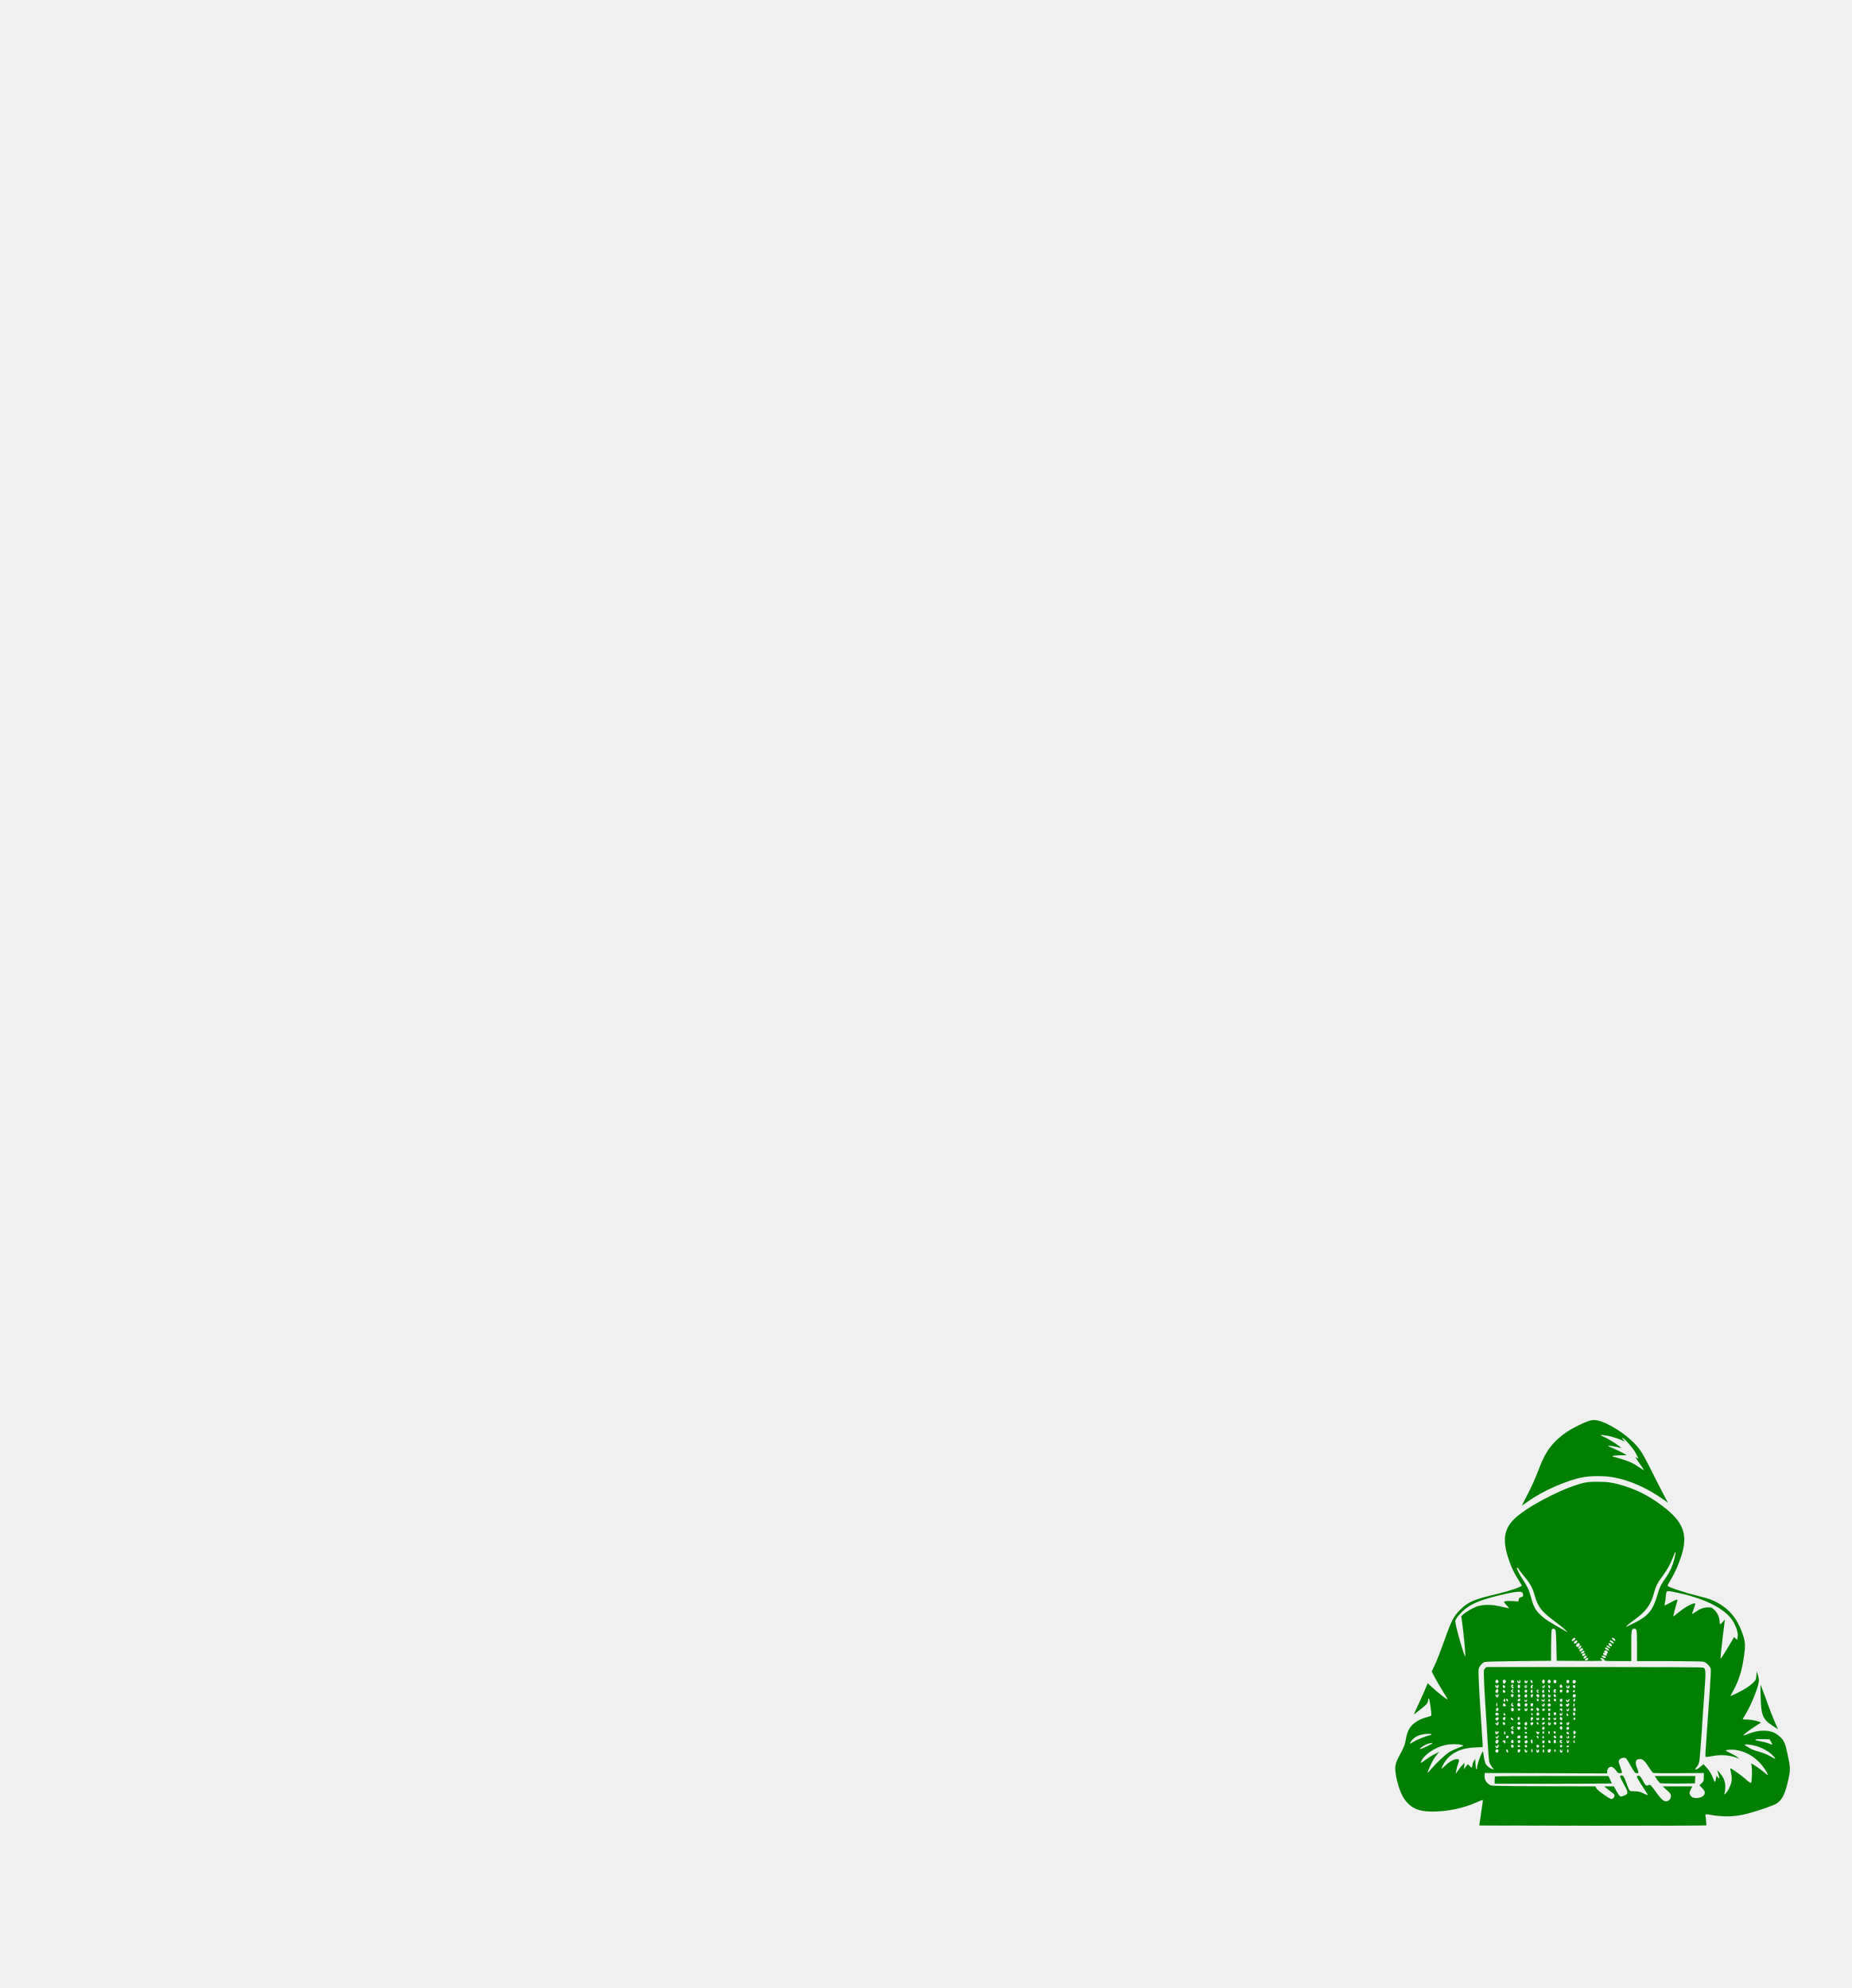
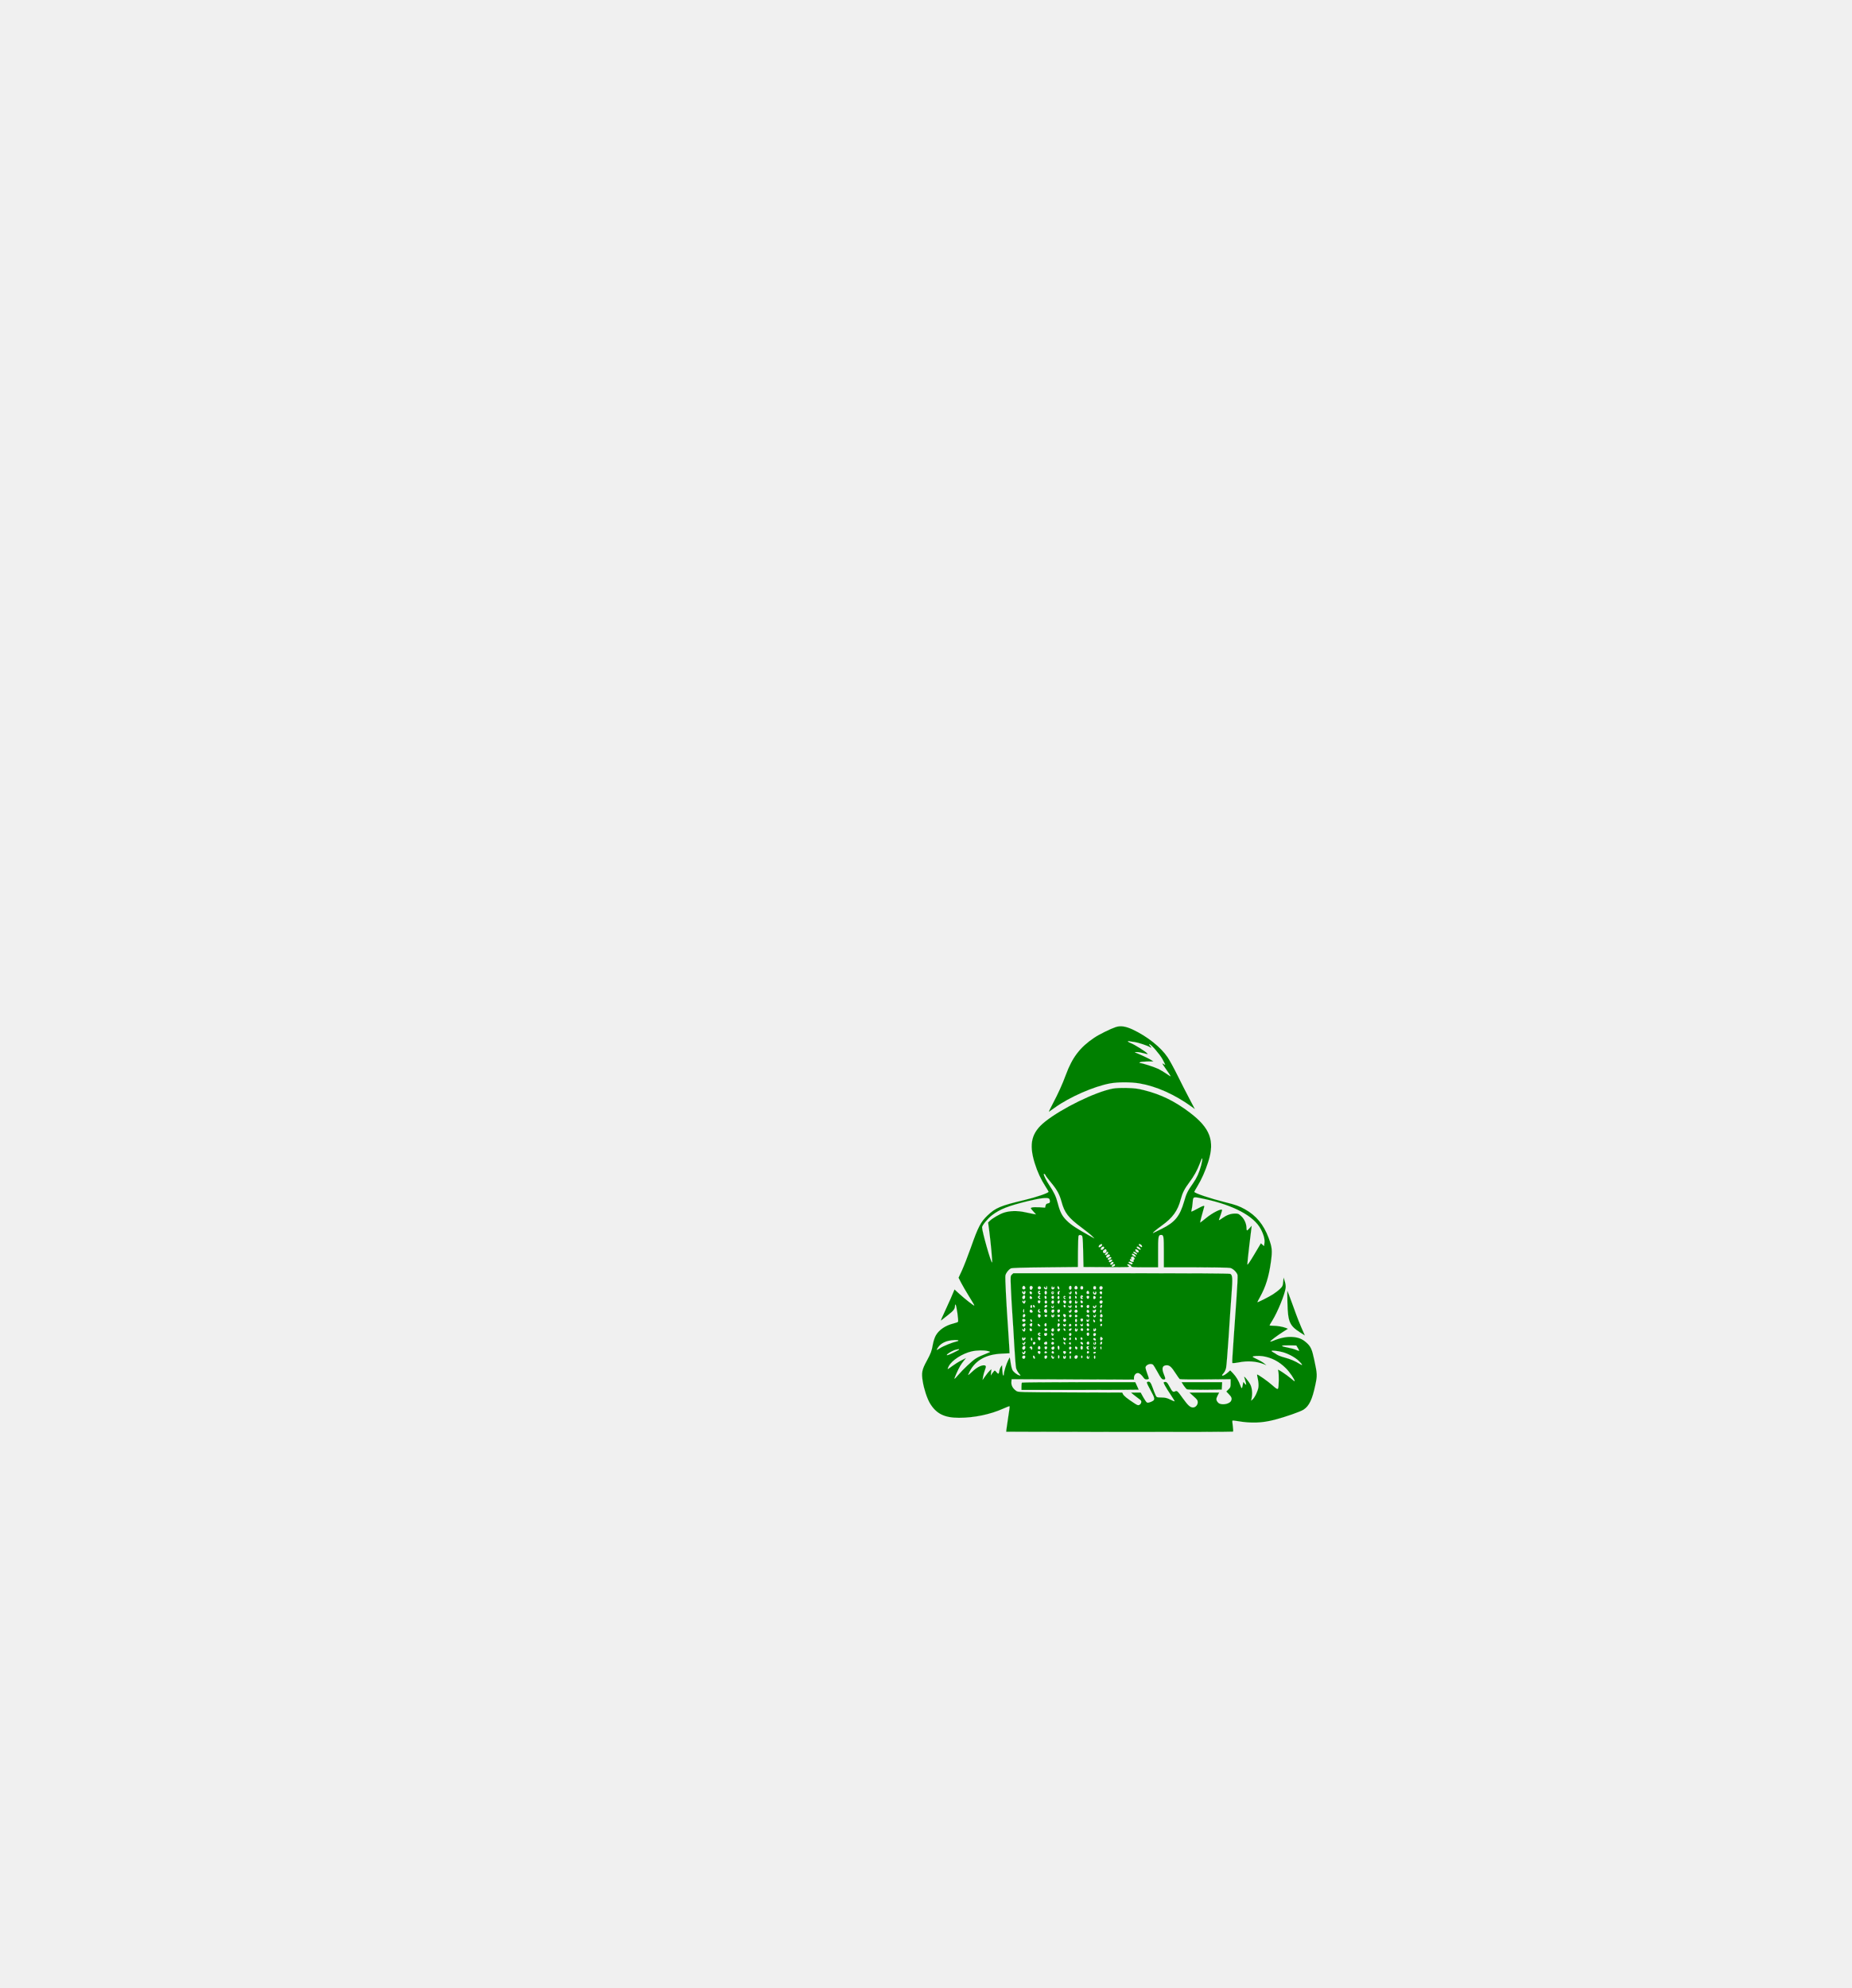
<svg xmlns="http://www.w3.org/2000/svg" width="583" height="626" preserveAspectRatio="xMidYMid meet" version="1.0">
  <g class="layer">
-     <g fill="#FFFFFF" id="svg_1" stroke="#FFFFFF" transform="translate(225 69) matrix(0.02135 0 0 -0.0204227 214.259 505.952)">
+     <g fill="#FFFFFF" id="svg_1" stroke="#FFFFFF" transform="translate(-149 -124) translate(225 69) matrix(0.02135 0 0 -0.0204227 214.259 505.952)">
      <path d="m2860,6245c-80,-28 -246,-114 -318,-165c-208,-146 -323,-303 -417,-570c-52,-148 -113,-287 -192,-444c-38,-74 -64,-132 -58,-128c6,4 44,32 86,63c219,165 575,328 817,375c113,22 307,22 432,0c250,-44 523,-172 772,-361l47,-36l-82,163c-46,90 -125,253 -177,363c-52,110 -117,234 -144,275c-100,155 -298,320 -510,425c-108,53 -183,65 -256,40zm275,-230c55,-8 194,-56 233,-81c26,-17 24,-6 -6,29c-8,9 -10,17 -5,17c25,0 152,-153 192,-229c22,-43 41,-82 41,-86c0,-3 -13,3 -29,14c-23,16 -15,0 40,-82c38,-56 69,-105 69,-109c0,-5 -28,13 -62,38c-35,25 -88,59 -118,74c-58,29 -238,90 -267,90c-13,0 -14,3 -6,11c7,7 51,12 106,13l95,1l-35,23c-29,20 -140,75 -223,110c-24,10 -24,11 10,11c20,1 66,-7 103,-18c68,-18 68,-18 50,1c-28,31 -183,132 -236,154c-49,20 -64,38 -24,30c12,-3 44,-8 72,-11z" fill="#007f00" id="svg_2" />
      <path d="m2815,5296c-256,-51 -750,-303 -998,-510c-198,-166 -240,-338 -153,-635c40,-137 94,-258 162,-367c24,-40 44,-74 44,-78c0,-19 -179,-83 -355,-127c-354,-88 -427,-120 -546,-239c-100,-100 -138,-175 -243,-488c-47,-138 -108,-301 -135,-362l-49,-110l38,-78c21,-42 74,-138 118,-212c45,-74 79,-136 77,-139c-6,-6 -138,102 -221,181l-71,68l-58,-143c-33,-78 -81,-189 -107,-246c-31,-66 -42,-99 -31,-89c10,8 56,46 101,83c83,68 102,94 102,141c0,14 4,23 8,20c14,-9 47,-255 36,-266c-6,-6 -36,-17 -67,-25c-119,-31 -213,-98 -260,-184c-16,-29 -34,-85 -43,-135c-18,-107 -29,-138 -92,-260c-70,-134 -79,-182 -58,-314c18,-119 64,-263 106,-338c93,-161 213,-224 430,-224c223,0 461,52 653,142c48,23 89,39 92,36c3,-2 -6,-76 -20,-164c-13,-87 -25,-175 -27,-194l-3,-35l1669,-3c919,-1 1673,1 1677,5c4,5 3,43 -3,86c-6,42 -9,80 -6,83c3,3 32,1 64,-5c211,-38 367,-33 559,19c155,42 381,124 428,157c82,57 127,156 172,379c30,148 30,165 -16,389c-33,165 -53,209 -120,269c-61,56 -120,79 -214,84c-81,4 -178,-18 -277,-62c-21,-9 -38,-13 -38,-9c1,11 108,95 193,151l68,45l-29,13c-46,19 -128,34 -187,34c-30,0 -55,3 -55,6c0,3 18,36 41,74c78,131 184,403 196,501c4,30 -1,66 -13,105l-18,59l-6,-67c-5,-62 -8,-70 -45,-108c-22,-23 -69,-61 -105,-85c-63,-42 -230,-130 -230,-121c0,3 18,37 39,78c84,157 131,315 161,544c23,176 18,222 -34,369c-74,206 -183,344 -349,441c-84,49 -136,69 -296,110c-215,56 -451,139 -451,159c0,3 20,41 45,84c62,106 118,238 161,379c99,325 28,521 -274,760c-221,175 -422,278 -672,344c-95,25 -139,31 -255,34c-93,2 -164,-1 -210,-10zm1305,-1183c-29,-113 -63,-192 -119,-276c-80,-118 -99,-159 -131,-277c-64,-232 -135,-323 -330,-425c-63,-33 -119,-62 -125,-64c-25,-10 38,47 122,110c165,124 238,229 283,408c26,102 55,161 130,266c63,88 110,175 147,275c37,100 35,96 40,83c2,-7 -5,-52 -17,-100zm-2295,-153c4,-12 40,-62 81,-113c86,-107 125,-180 154,-292c45,-174 100,-249 293,-399c67,-52 138,-111 157,-132l35,-37l-35,20c-231,135 -303,184 -371,254c-68,69 -99,131 -132,265c-27,109 -54,168 -128,285c-39,61 -79,144 -79,165c0,13 20,0 25,-16zm2344,-366c430,-96 729,-263 830,-463c44,-86 63,-163 55,-216l-6,-46l-23,21l-23,22l-99,-174c-62,-109 -99,-166 -101,-153c-1,11 13,150 31,309l34,289l-31,-36c-17,-20 -34,-37 -38,-37c-5,0 -8,15 -8,33c0,66 -30,140 -75,184c-39,39 -47,43 -92,43c-67,0 -125,-22 -192,-72c-38,-29 -52,-35 -47,-22c12,30 46,138 46,147c0,34 -141,-39 -238,-123c-45,-38 -84,-70 -86,-70c-4,0 38,167 60,243c8,27 -15,21 -100,-28c-44,-25 -83,-45 -87,-45c-4,0 -3,15 2,32c5,18 12,68 15,110c8,93 0,91 173,52zm-2291,4c7,-7 12,-24 12,-39c0,-21 -6,-28 -29,-32c-22,-5 -31,-13 -36,-36l-6,-30l-87,6c-48,3 -97,1 -109,-4c-22,-8 -22,-9 19,-57l42,-49l-30,5c-16,3 -72,15 -124,27c-117,28 -235,25 -324,-7c-64,-23 -169,-88 -205,-126l-23,-24l16,-124c22,-176 49,-475 43,-490c-10,-29 -147,472 -147,539c0,31 82,135 148,188c116,92 237,142 527,216c191,48 290,60 313,37zm482,-568c12,-8 16,-50 20,-247l5,-238l345,-2c339,-2 344,-1 320,17c-14,10 -21,22 -17,26c11,11 57,-14 57,-31c0,-13 27,-15 198,-15l198,0l0,231c-1,242 3,269 43,269c38,0 41,-16 41,-262l0,-238l473,0c289,0 486,-4 509,-10c41,-12 94,-66 105,-108c4,-15 -3,-178 -16,-362c-71,-1058 -68,-993 -54,-997c6,-2 45,3 87,11c131,28 260,18 366,-25l45,-19l-35,30c-19,17 -65,45 -102,63c-37,17 -67,35 -67,38c-2,13 89,18 147,9c130,-21 243,-82 343,-187c54,-56 129,-171 129,-199c0,-3 -24,15 -52,41c-29,26 -86,70 -126,97c-72,48 -73,49 -65,21c13,-46 10,-260 -4,-274c-10,-10 -28,3 -84,55c-61,58 -217,172 -224,164c-2,-2 4,-34 12,-73c9,-43 12,-90 8,-122c-7,-58 -53,-159 -86,-189l-21,-19l7,34c15,70 8,159 -18,213c-24,52 -106,153 -91,113c14,-40 32,-110 28,-114c-2,-2 -12,7 -23,20l-19,24l-7,-40c-12,-70 -16,-72 -35,-18c-26,76 -65,142 -111,192l-40,43l-32,-30c-62,-58 -117,-72 -69,-18c19,22 34,54 41,88c6,29 22,242 37,473c14,231 33,528 43,660c18,250 15,297 -19,315c-12,7 -556,10 -1609,10l-1591,0l-22,-22c-20,-20 -21,-26 -14,-202c4,-100 13,-278 21,-396c8,-118 22,-348 30,-510c9,-162 21,-313 26,-335c6,-22 24,-57 41,-79c30,-37 30,-38 7,-31c-39,12 -90,55 -104,89c-7,17 -16,54 -20,81c-3,28 -9,63 -12,80l-6,29l-23,-46c-26,-52 -64,-180 -64,-217c0,-16 -3,-22 -10,-15c-5,5 -10,43 -12,84l-3,74l-19,-28c-10,-16 -21,-46 -23,-67c-7,-46 -14,-48 -41,-14c-11,14 -22,25 -26,25c-3,0 -17,-17 -32,-37l-26,-38l5,48l5,48l-25,-23c-14,-13 -43,-50 -65,-83l-41,-60l8,50c4,27 16,73 27,102c22,59 18,73 -19,73c-43,0 -108,-37 -167,-96c-31,-30 -58,-54 -61,-54c-3,0 8,27 25,60c85,169 242,259 470,269l115,6l-2,60c-2,33 -9,159 -17,280c-29,425 -48,824 -42,859c7,38 44,89 80,109c15,9 149,13 505,17l484,5l1,235c1,129 5,241 9,248c10,14 26,15 47,2zm300,-145c0,-12 -28,-35 -44,-35c-14,0 -5,30 12,39c24,14 32,13 32,-4zm584,-7c5,-9 7,-20 3,-24c-8,-8 -47,24 -47,38c0,15 32,5 44,-14zm-554,-31c0,-7 -5,-18 -12,-25c-7,-7 -18,-12 -25,-12c-16,0 -17,22 -1,38c16,16 38,15 38,-1zm525,-7c10,-11 15,-23 12,-26c-8,-8 -57,23 -57,36c0,17 26,11 45,-10zm-491,-36c7,-19 -10,-44 -31,-44c-23,0 -28,31 -8,46c24,18 32,18 39,-2zm457,6c21,-12 26,-40 6,-40c-7,0 -18,5 -25,12c-12,12 -17,38 -6,38c3,0 14,-5 25,-10zm-433,-46c-4,-20 -34,-41 -44,-31c-8,8 24,47 38,47c5,0 8,-7 6,-16zm417,-4c14,-15 15,-20 4,-20c-15,1 -49,23 -49,34c0,13 28,5 45,-14zm-20,-30c10,-11 15,-23 12,-26c-8,-8 -57,23 -57,36c0,17 26,11 45,-10zm-370,-1c8,-11 -22,-38 -42,-39c-16,0 -17,22 -1,38c15,15 35,15 43,1zm359,-42c8,-13 8,-20 -3,-26c-7,-5 -11,-13 -7,-19c10,-17 -11,-24 -34,-12c-25,13 -28,45 -4,36c13,-5 14,-4 6,7c-9,10 -8,17 0,25c15,15 28,11 42,-11zm-339,4c8,-14 -37,-43 -49,-31c-7,7 -3,15 10,25c23,17 31,18 39,6zm15,-39c0,-12 -23,-32 -37,-32c-17,0 -17,27 0,33c19,8 37,8 37,-1zm10,-57c-14,-16 -40,-20 -40,-6c0,5 7,17 16,26c22,21 44,4 24,-20zm285,14c5,-6 5,-13 -1,-19c-11,-11 -54,14 -54,31c0,11 39,2 55,-12zm-255,-33c0,-16 -37,-32 -48,-21c-7,7 25,35 40,35c4,0 8,-6 8,-14zm-1323,-360c-8,-20 -36,-21 -43,-1c-4,8 0,22 7,31c11,13 14,13 27,0c8,-8 12,-22 9,-30zm103,-5c-14,-27 -34,-22 -38,9c-5,28 18,44 36,26c11,-11 11,-18 2,-35zm578,8c-1,-13 -10,-24 -18,-24c-19,0 -26,45 -8,56c18,11 30,-4 26,-32zm89,-3c-8,-20 -36,-21 -43,-1c-4,8 0,22 7,31c11,13 14,13 27,0c8,-8 12,-22 9,-30zm-539,11c4,-20 -25,-34 -40,-19c-15,15 -1,44 19,40c10,-2 19,-11 21,-21zm92,-2c0,-18 -5,-25 -19,-25c-19,0 -37,28 -25,39c4,3 9,0 11,-6c3,-7 9,-13 15,-13c6,0 8,7 4,15c-3,8 -1,15 4,15c6,0 10,-11 10,-25zm90,6c12,18 22,7 14,-15c-7,-18 -29,-21 -39,-6c-4,6 -3,19 1,28c6,15 8,15 12,-2c3,-15 6,-16 12,-5zm88,-10c3,-16 -1,-22 -10,-19c-7,3 -15,15 -16,27c-3,16 1,22 10,19c7,-3 15,-15 16,-27zm352,4c0,-18 -5,-25 -20,-25c-15,0 -20,7 -20,25c0,18 5,25 20,25c15,0 20,-7 20,-25zm190,0c0,-18 -5,-25 -20,-25c-15,0 -20,7 -20,25c0,18 5,25 20,25c15,0 20,-7 20,-25zm96,10c8,-20 -13,-45 -32,-38c-14,5 -19,34 -7,46c11,12 33,7 39,-8zm-1136,-78c0,-7 -4,-18 -9,-26c-8,-12 -12,-12 -25,-2c-17,15 -22,41 -7,41c5,0 12,-8 14,-17c3,-13 5,-12 6,5c1,23 21,22 21,-1zm215,13c3,-5 1,-10 -4,-10c-6,0 -11,-5 -11,-11c0,-5 5,-7 10,-4c6,3 10,-1 10,-9c0,-9 -4,-16 -9,-16c-16,0 -31,27 -25,44c7,18 20,21 29,6zm100,-20c0,-13 -6,-25 -12,-27c-16,-6 -27,21 -19,43c9,23 31,11 31,-16zm188,13c-6,-2 -9,-13 -6,-23c6,-23 -15,-27 -23,-5c-8,19 14,47 29,38c8,-5 8,-8 0,-10zm435,-11c3,-17 -2,-22 -17,-22c-14,0 -21,6 -21,18c0,38 33,41 38,4zm-843,-7c0,-28 -29,-25 -33,3c-3,19 0,23 15,20c10,-2 18,-12 18,-23zm323,2c-4,-28 -32,-29 -36,-2c-2,15 3,21 18,22c16,1 21,-3 18,-20zm260,1c-4,-28 -32,-30 -36,-3c-3,16 -1,17 7,5c9,-13 11,-13 11,3c0,9 5,17 11,17c6,0 9,-10 7,-22zm80,-4c1,-17 -2,-24 -11,-22c-17,6 -22,48 -5,48c8,0 15,-12 16,-26zm263,-4c5,0 9,8 9,17c0,12 3,14 10,7c13,-13 3,-44 -14,-44c-20,0 -35,21 -28,39c6,14 7,14 10,-1c2,-10 8,-18 13,-18zm109,11c0,-11 -4,-22 -9,-25c-12,-8 -34,21 -26,34c11,17 35,11 35,-9zm-1137,-53c6,-21 -4,-48 -19,-48c-20,0 -29,27 -14,45c15,18 27,19 33,3zm216,-9c-12,-8 -12,-11 1,-18c8,-6 11,-13 7,-17c-4,-4 -15,0 -24,9c-13,13 -14,19 -4,31c8,9 18,13 23,10c6,-4 5,-10 -3,-15zm639,3c2,-8 -3,-10 -15,-6c-17,5 -17,5 0,-9c12,-10 14,-17 8,-22c-15,-9 -31,3 -31,24c0,31 28,41 38,13zm-756,-34c-16,-16 -37,4 -28,28c6,16 8,16 23,1c13,-13 15,-19 5,-29zm218,16c0,-31 -23,-28 -28,4c-2,15 2,22 12,22c11,0 16,-9 16,-26zm110,7c0,-11 -4,-22 -8,-25c-14,-9 -35,12 -29,28c9,23 37,20 37,-3zm80,-6c0,-26 -14,-33 -25,-15c-9,14 1,40 15,40c5,0 10,-11 10,-25zm90,14c0,-5 -4,-7 -10,-4c-5,3 -10,2 -10,-4c0,-5 6,-11 13,-14c6,-2 9,-8 5,-12c-11,-11 -28,4 -28,26c0,10 7,19 15,19c8,0 15,-5 15,-11zm80,-14c0,-26 -14,-33 -25,-15c-9,14 1,40 15,40c5,0 10,-11 10,-25zm85,2c0,-26 -20,-25 -23,2c-3,16 1,22 10,19c7,-3 13,-12 13,-21zm183,1c-2,-13 -10,-23 -18,-23c-8,0 -16,10 -18,23c-3,17 2,22 18,22c16,0 21,-5 18,-22zm97,-3c0,-11 -8,-21 -17,-23c-14,-3 -18,3 -18,23c0,20 4,26 18,23c9,-2 17,-12 17,-23zm85,-9c-15,-15 -33,4 -19,20c10,12 14,12 20,2c5,-7 4,-17 -1,-22zm-1141,-53c1,9 6,17 11,17c13,0 13,-20 0,-40c-8,-13 -11,-13 -26,2c-10,9 -13,21 -8,29c5,9 9,8 15,-7c7,-17 8,-17 8,-1zm239,-5c-2,-13 -10,-23 -18,-23c-8,0 -16,10 -18,23c-3,17 2,22 18,22c16,0 21,-5 18,-22zm99,6c8,-21 -13,-42 -28,-27c-13,13 -5,43 11,43c6,0 13,-7 17,-16zm103,-9c0,-25 -23,-35 -35,-15c-10,16 2,40 20,40c9,0 15,-9 15,-25zm84,3c-9,-31 -12,-34 -25,-21c-15,15 -4,43 16,43c12,0 15,-6 9,-22zm93,6c3,-8 0,-21 -6,-27c-10,-9 -16,-8 -26,7c-8,10 -12,23 -9,27c9,15 34,10 41,-7zm83,-3c0,-11 -5,-23 -11,-27c-15,-9 -33,12 -26,30c9,23 37,20 37,-3zm70,2c0,-16 2,-16 11,-3c8,12 10,12 7,-5c-2,-11 -11,-21 -21,-23c-12,-3 -17,3 -17,22c0,14 5,26 10,26c6,0 10,-8 10,-17zm95,-8c0,-28 -29,-25 -33,3c-3,19 0,23 15,20c10,-2 18,-12 18,-23zm289,16c9,-14 -4,-41 -19,-41c-18,0 -28,17 -21,35c6,17 32,20 40,6zm-1037,-81c2,-23 -12,-35 -22,-20c-8,13 1,40 13,40c4,0 8,-9 9,-20zm37,4c4,-9 4,-19 2,-21c-8,-8 -26,8 -26,23c0,19 16,18 24,-2zm186,1c0,-16 -27,-32 -37,-22c-3,4 -3,13 0,22c8,20 37,20 37,0zm92,-27c-13,-13 -32,-1 -31,20c0,11 3,12 6,5c7,-19 23,-16 24,5c1,15 2,15 6,-2c3,-10 0,-23 -5,-28zm178,21c0,-24 -23,-21 -28,4c-2,10 3,17 12,17c10,0 16,-9 16,-21zm78,-20c-15,-9 -46,16 -34,28c4,4 11,2 15,-6c6,-10 10,-8 16,6c8,17 8,17 13,-1c2,-10 -2,-22 -10,-27zm88,5c-5,-13 -10,-14 -18,-6c-6,6 -8,18 -4,28c5,13 10,14 18,6c6,-6 8,-18 4,-28zm90,25c10,-17 -13,-36 -27,-22c-12,12 -4,33 11,33c5,0 12,-5 16,-11zm94,-8c0,-11 -5,-23 -11,-27c-15,-9 -33,12 -26,30c9,23 37,20 37,-3zm100,-12c-6,-10 -17,-19 -24,-19c-17,0 -29,27 -16,35c6,4 10,1 10,-4c0,-6 5,-11 10,-11c6,0 10,7 10,16c0,8 5,12 10,9c7,-4 7,-13 0,-26zm90,19c0,-7 -4,-19 -9,-27c-11,-17 -25,3 -17,24c7,18 26,20 26,3zm-1150,-80c0,-21 -3,-29 -10,-22c-5,5 -7,19 -4,32c9,31 14,27 14,-10zm225,12c-4,-11 -2,-20 4,-20c6,0 11,-4 11,-10c0,-16 -27,-11 -34,6c-4,9 -1,23 5,30c16,20 21,17 14,-6zm113,-13c3,-21 -1,-27 -16,-27c-24,0 -36,28 -21,47c17,20 33,11 37,-20zm-218,3c9,-16 8,-22 -5,-26c-21,-8 -39,10 -32,30c9,22 24,20 37,-4zm322,14c10,-9 -4,-44 -18,-44c-17,0 -27,17 -20,35c5,15 28,20 38,9zm86,-16c-5,-34 -38,-37 -38,-4c0,20 5,26 21,26c15,0 20,-5 17,-22zm170,0c-4,-32 -38,-37 -38,-6c0,18 2,20 10,8c8,-13 10,-12 10,3c0,9 5,17 11,17c6,0 9,-10 7,-22zm90,-1c4,-20 -25,-34 -39,-20c-14,14 1,45 20,41c9,-2 17,-11 19,-21zm172,-8c0,-20 -24,-26 -35,-9c-4,6 -4,17 -1,25c7,20 36,7 36,-16zm100,22c0,-21 -13,-41 -26,-41c-8,0 -14,2 -14,4c0,2 -3,12 -7,22c-5,13 -3,16 10,11c9,-3 17,-2 17,3c0,6 5,10 10,10c6,0 10,-4 10,-9zm80,-16c0,-14 -4,-25 -10,-25c-11,0 -14,33 -3,43c11,11 13,8 13,-18zm-1126,-54c9,-14 -4,-41 -20,-41c-8,0 -14,8 -14,18c0,29 22,43 34,23zm225,-4c8,-10 7,-18 -2,-31c-12,-16 -14,-16 -26,-2c-14,16 -9,46 7,46c5,0 15,-6 21,-13zm204,-17c-6,-24 -31,-27 -40,-5c-8,22 6,33 17,15c8,-13 10,-12 10,3c0,10 4,16 9,13c5,-3 7,-15 4,-26zm165,22c13,-9 6,-42 -9,-42c-11,0 -30,36 -22,44c8,8 15,7 31,-2zm448,-27c-9,-24 -36,-18 -35,8c0,12 3,16 6,10c7,-19 23,-16 24,5c0,10 2,12 6,4c3,-7 2,-19 -1,-27zm98,19c8,-20 -1,-34 -20,-34c-8,0 -14,8 -14,18c0,33 23,44 34,16zm-816,-11c-2,-10 -10,-18 -18,-18c-8,0 -16,8 -18,18c-2,12 3,17 18,17c15,0 20,-5 18,-17zm190,0c-2,-10 -10,-18 -18,-18c-8,0 -16,8 -18,18c-2,12 3,17 18,17c15,0 20,-5 18,-17zm172,3c0,-20 -19,-31 -32,-18c-6,6 -7,15 -4,21c10,16 36,13 36,-3zm85,-6c0,-8 -8,-16 -17,-18c-13,-2 -18,3 -18,18c0,15 5,20 18,18c9,-2 17,-10 17,-18zm175,0c0,-11 -4,-20 -10,-20c-5,0 -10,5 -10,11c0,5 -4,7 -10,4c-5,-3 -10,1 -10,9c0,9 9,16 20,16c13,0 20,-7 20,-20zm-940,-66c0,-19 -28,-30 -42,-16c-6,6 -8,17 -5,26c7,18 47,10 47,-10zm598,3c4,-22 -27,-35 -38,-16c-10,15 7,42 24,36c6,-2 12,-11 14,-20zm162,-7c0,-10 -5,-22 -10,-25c-13,-8 -24,20 -16,41c8,20 26,9 26,-16zm88,8c-2,-13 -10,-23 -18,-23c-8,0 -16,10 -18,23c-3,17 2,22 18,22c16,0 21,-5 18,-22zm88,-13c-8,-23 -36,-18 -36,6c0,18 2,20 16,9c8,-8 14,-9 13,-4c-3,17 3,29 8,16c3,-7 2,-19 -1,-27zm191,19c8,-22 -15,-44 -26,-25c-10,16 -4,41 10,41c5,0 12,-7 16,-16zm-1033,-10c4,-9 4,-19 2,-21c-8,-8 -26,8 -26,23c0,19 16,18 24,-2zm406,-5c0,-11 -4,-17 -10,-14c-5,3 -10,13 -10,21c0,8 5,14 10,14c6,0 10,-9 10,-21zm525,-19c-9,-15 -25,-2 -25,21c0,19 1,19 16,5c8,-9 12,-20 9,-26zm-1025,-44c0,-8 -6,-19 -14,-25c-10,-9 -17,-7 -27,5c-11,14 -10,18 5,30c21,15 36,10 36,-10zm98,-1c-4,-31 -17,-36 -32,-12c-8,14 -8,20 4,27c24,16 32,12 28,-15zm212,0c0,-16 -6,-25 -15,-25c-15,0 -21,31 -8,43c13,14 23,6 23,-18zm197,9c2,-5 -3,-19 -11,-29c-14,-19 -15,-19 -21,-2c-4,9 -4,24 -1,33c6,16 27,15 33,-2zm335,-26c-13,-13 -32,-2 -32,19c0,13 3,13 15,3c12,-10 15,-9 16,6c1,18 1,18 6,0c3,-10 0,-23 -5,-28zm96,14c2,-14 -2,-22 -12,-22c-19,0 -29,17 -22,36c8,22 30,12 34,-14zm-731,3c8,-9 13,-19 10,-22c-10,-10 -37,6 -37,22c0,19 7,19 27,0zm373,5c0,10 3,11 11,3c13,-13 4,-33 -16,-33c-14,0 -27,25 -17,34c3,4 9,1 14,-6c6,-10 8,-10 8,2zm94,-5c3,-9 -1,-18 -10,-22c-19,-7 -28,2 -21,22c8,19 23,19 31,0zm86,-5c0,-11 -7,-20 -15,-20c-8,0 -15,9 -15,20c0,11 7,20 15,20c8,0 15,-9 15,-20zm370,6c0,-8 -4,-17 -9,-21c-12,-7 -24,12 -16,25c9,15 25,12 25,-4zm-1135,-85c-3,-12 -10,-21 -14,-21c-13,0 -35,30 -27,37c4,4 11,1 16,-7c8,-12 10,-10 10,10c0,17 3,21 11,13c6,-6 8,-20 4,-32zm100,4c0,-28 -29,-25 -33,3c-3,19 0,23 15,20c10,-2 18,-12 18,-23zm225,5c0,-13 -7,-20 -20,-20c-13,0 -20,7 -20,20c0,13 7,20 20,20c13,0 20,-7 20,-20zm100,-5c0,-25 -23,-35 -35,-15c-10,16 2,40 20,40c9,0 15,-9 15,-25zm90,12c0,-21 -17,-40 -29,-33c-19,12 -13,42 9,43c11,1 20,-4 20,-10zm78,-11c3,-12 -1,-17 -10,-14c-7,3 -15,13 -16,22c-3,12 1,17 10,14c7,-3 15,-13 16,-22zm90,7c-4,-22 -38,-30 -38,-10c0,14 13,24 33,26c5,1 7,-7 5,-16zm68,0c-5,-15 -4,-15 9,1c15,20 20,10 9,-18c-10,-25 -34,-19 -34,9c0,14 5,25 11,25c6,0 8,-8 5,-17zm104,-3c0,-11 -6,-20 -14,-20c-18,0 -29,16 -21,30c11,18 35,11 35,-10zm86,9c10,-17 -13,-36 -27,-22c-12,12 -4,33 11,33c5,0 12,-5 16,-11zm83,-6c1,23 21,22 21,-2c0,-19 -23,-35 -34,-24c-3,4 -6,16 -5,27c0,21 1,21 9,1c7,-17 9,-17 9,-2zm-799,-64c0,-6 -4,-7 -10,-4c-5,3 -10,2 -10,-4c0,-5 6,-11 13,-14c6,-2 9,-8 4,-13c-4,-4 -15,0 -24,9c-13,13 -14,19 -4,31c14,16 31,13 31,-5zm718,-15c-5,-26 -25,-28 -33,-3c-5,14 -2,25 6,30c18,10 32,-4 27,-27zm-620,3c-4,-28 -34,-34 -41,-8c-6,24 -4,26 23,28c16,1 21,-3 18,-20zm83,6c0,-16 2,-15 10,2c8,18 8,18 6,-5c-3,-31 -31,-33 -35,-2c-2,12 1,22 7,22c6,0 11,-8 12,-17zm276,1c1,-5 -2,-16 -7,-24c-12,-20 -35,2 -26,25c6,17 27,16 33,-1zm361,-9c-4,-30 -38,-33 -38,-3c0,17 6,24 20,24c15,0 20,-6 18,-21zm-818,-65c0,-11 -4,-21 -9,-24c-13,-8 -34,21 -27,39c7,20 36,8 36,-15zm908,-17c-16,-15 -18,-15 -24,0c-3,9 -3,25 0,34c6,15 8,15 24,0c15,-16 15,-18 0,-34zm-1157,20c1,-17 2,-17 6,0c5,20 23,23 23,3c0,-18 -27,-39 -40,-31c-13,8 -13,45 0,45c6,0 11,-8 11,-17zm129,-14c0,-10 -4,-19 -10,-19c-5,0 -10,12 -10,26c0,14 4,23 10,19c6,-3 10,-15 10,-26zm486,18c16,6 18,-6 4,-27c-9,-13 -12,-12 -25,4c-8,10 -11,24 -8,29c5,8 8,7 10,0c3,-7 11,-9 19,-6zm84,-7c0,-19 -11,-26 -23,-14c-8,8 3,34 14,34c5,0 9,-9 9,-20zm85,-3c0,-26 -20,-25 -23,2c-3,16 1,22 10,19c7,-3 13,-12 13,-21zm85,2c0,-24 -23,-21 -28,4c-2,10 3,17 12,17c10,0 16,-9 16,-21zm-425,0c10,-14 1,-21 -19,-13c-9,3 -13,10 -10,15c7,12 21,11 29,-2zm619,-5c8,-21 3,-26 -18,-18c-9,3 -16,12 -16,20c0,19 26,18 34,-2zm-2024,-23c0,-5 -13,-11 -29,-14c-56,-12 -192,-69 -241,-102c-28,-19 -50,-30 -50,-27c0,4 11,24 25,44c29,43 82,78 145,94c53,15 150,18 150,5zm1310,-42c0,-12 -7,-19 -19,-19c-28,0 -37,21 -16,36c22,16 35,10 35,-17zm620,0c0,-23 -28,-26 -37,-3c-6,16 15,37 29,28c4,-3 8,-14 8,-25zm190,6c0,-15 -18,-30 -27,-22c-2,3 -2,15 2,26c7,23 25,19 25,-4zm-1130,9c0,-3 -5,-14 -11,-25c-8,-16 -13,-18 -25,-9c-7,7 -11,17 -8,22c4,6 10,5 15,-3c7,-11 9,-10 9,4c0,9 5,17 10,17c6,0 10,-3 10,-6zm143,0c9,-10 -4,-34 -19,-34c-8,0 -14,9 -14,20c0,19 19,27 33,14zm277,-14c0,-13 -7,-20 -20,-20c-19,0 -27,20 -13,33c13,14 33,6 33,-13zm168,-4c3,-12 -1,-17 -10,-14c-7,3 -15,13 -16,22c-3,12 1,17 10,14c7,-3 15,-13 16,-22zm78,-14c-4,-3 -12,0 -19,7c-9,9 -9,14 3,21c11,7 16,5 18,-6c2,-9 1,-18 -2,-22zm182,14c3,-13 -1,-17 -14,-14c-11,2 -20,11 -22,22c-3,13 1,17 14,14c11,-2 20,-11 22,-22zm172,-6c5,0 7,7 4,15c-4,8 -1,15 5,15c6,0 11,-9 11,-20c0,-13 -7,-20 -20,-20c-14,0 -20,6 -19,23c1,16 2,18 6,5c2,-10 8,-18 13,-18zm2997,-65c12,-22 21,-41 19,-42c-2,-2 -23,6 -47,16c-24,11 -84,28 -133,37c-110,22 -92,34 44,31l94,-2l23,-40zm-4022,25c10,-16 -5,-50 -21,-50c-20,0 -29,27 -14,45c14,17 26,19 35,5zm223,-14c5,-23 -9,-37 -27,-27c-8,5 -11,16 -6,30c8,25 28,23 33,-3zm282,-6c0,-16 -4,-30 -9,-30c-10,0 -22,40 -15,52c11,18 24,6 24,-22zm345,0c0,-13 -6,-25 -12,-27c-16,-6 -27,21 -19,43c9,23 31,11 31,-16zm84,9c-12,-8 -12,-10 0,-18c10,-6 10,-10 1,-16c-12,-8 -30,10 -30,32c0,13 21,23 34,15c4,-2 2,-8 -5,-13zm-829,-14c0,-14 -4,-25 -10,-25c-5,0 -10,7 -10,16c0,8 -4,12 -10,9c-11,-7 -14,8 -3,18c15,16 33,6 33,-18zm218,3c-2,-13 -10,-23 -18,-23c-8,0 -16,10 -18,23c-3,17 2,22 18,22c16,0 21,-5 18,-22zm106,13c9,-14 -5,-41 -20,-41c-20,0 -30,30 -13,41c18,11 26,11 33,0zm253,-7c1,-5 -2,-16 -7,-24c-12,-20 -35,2 -26,25c6,17 27,16 33,-1zm88,-9c0,-28 -29,-25 -33,3c-3,19 0,23 15,20c10,-2 18,-12 18,-23zm248,8c-5,-15 -3,-14 11,2c16,20 17,20 14,-5c-4,-31 -32,-33 -36,-2c-2,12 1,22 7,22c6,0 8,-8 4,-17zm107,-10c-1,-24 -2,-26 -11,-10c-5,9 -7,22 -4,27c10,17 15,11 15,-17zm-2100,-20c0,-5 -43,-28 -95,-54c-68,-33 -91,-40 -84,-27c12,22 90,68 132,78c44,11 47,11 47,3zm425,-24c39,-11 40,-12 15,-22c-111,-46 -152,-65 -195,-93c-54,-36 -186,-165 -261,-257c-26,-32 -48,-56 -51,-54c-5,6 54,145 84,197c14,25 40,63 57,84l30,39l-70,-37c-39,-20 -99,-60 -134,-87c-34,-28 -64,-48 -67,-46c-2,3 5,23 16,44c46,90 199,194 337,227c72,18 185,20 239,5zm4345,-16c83,-23 187,-81 241,-136c56,-57 64,-79 17,-48c-68,45 -146,79 -226,101c-45,12 -97,33 -115,46c-17,13 -42,29 -54,35c-13,7 -23,16 -23,20c0,11 93,1 160,-18zm-3790,8c0,-21 -13,-41 -26,-41c-8,0 -14,2 -14,4c0,2 -3,13 -7,23c-6,16 -5,16 10,4c15,-12 17,-11 17,3c0,9 5,16 10,16c6,0 10,-4 10,-9zm220,-9c0,-26 -11,-34 -27,-21c-20,17 -16,39 7,39c13,0 20,-7 20,-18zm97,-5c-5,-15 -37,-17 -37,-3c0,7 3,15 6,19c9,9 35,-4 31,-16zm100,8c7,-20 -2,-29 -21,-22c-9,4 -13,13 -10,22c8,19 23,19 31,0zm178,5c4,-6 1,-18 -6,-26c-12,-14 -14,-14 -26,2c-7,9 -10,21 -7,25c7,12 31,11 39,-1zm75,-24c-15,-15 -33,4 -19,20c10,12 14,12 20,2c5,-7 4,-17 -1,-22zm266,23c8,-14 -11,-33 -25,-25c-11,7 -4,36 9,36c5,0 12,-5 16,-11zm101,-12c-5,-17 -37,-21 -37,-5c0,8 9,14 21,15c12,1 19,-3 16,-10zm-537,-67c0,-10 -4,-22 -10,-25c-6,-4 -10,7 -10,25c0,18 4,29 10,25c6,-3 10,-15 10,-25zm270,10c0,-20 -13,-40 -26,-40c-20,0 -29,27 -14,45c11,14 40,10 40,-5zm-776,1c9,-14 -4,-41 -19,-41c-18,0 -28,17 -21,35c6,17 32,20 40,6zm144,-20c3,-16 -1,-22 -10,-19c-7,3 -15,15 -16,27c-3,16 1,22 10,19c7,-3 15,-15 16,-27zm180,7c-5,-34 -38,-37 -38,-4c0,20 5,26 21,26c15,0 20,-5 17,-22zm82,5c0,-15 2,-16 10,-3c8,12 10,10 10,-8c0,-17 -5,-23 -17,-20c-19,3 -32,48 -14,48c6,0 11,-8 11,-17zm179,2c1,13 4,16 11,9c13,-13 2,-44 -15,-44c-16,0 -24,19 -17,39c4,11 7,10 13,-5c7,-19 8,-19 8,1zm91,-10c0,-14 -4,-25 -10,-25c-5,0 -10,11 -10,25c0,14 5,25 10,25c6,0 10,-11 10,-25zm170,5c0,-11 -4,-20 -10,-20c-5,0 -10,9 -10,20c0,11 5,20 10,20c6,0 10,-9 10,-20zm91,5c7,17 8,16 8,-7c1,-18 -4,-28 -13,-28c-20,0 -29,17 -20,38c6,15 8,15 12,-3l5,-20l8,20zm99,-10c0,-14 -4,-25 -10,-25c-5,0 -10,11 -10,25c0,14 5,25 10,25c6,0 10,-11 10,-25zm848,-114c7,-4 39,-57 70,-117c45,-87 62,-110 81,-112c38,-6 41,9 15,72c-40,99 -27,146 40,146c42,0 70,-27 132,-128c26,-43 53,-81 58,-85c6,-5 178,-7 381,-5l370,3l0,-62c0,-57 -3,-66 -32,-95l-32,-32l39,-43c41,-43 48,-69 30,-104c-28,-51 -149,-68 -187,-26c-33,36 -35,59 -9,110l23,47l-220,0l-220,0l61,-58c53,-49 62,-63 62,-92c0,-42 -33,-80 -70,-80c-40,0 -73,31 -147,138c-79,116 -89,125 -115,111c-31,-17 -45,-5 -82,70c-36,70 -48,81 -78,73c-16,-4 -15,-9 9,-56c14,-28 53,-93 86,-144c33,-51 58,-95 56,-97c-3,-2 -31,10 -64,27c-49,25 -73,31 -130,32c-69,1 -70,1 -86,36c-9,19 -29,72 -44,117c-28,83 -44,101 -79,87c-13,-5 -7,-24 44,-121c74,-142 76,-157 13,-185c-32,-14 -51,-18 -62,-11c-9,5 -33,42 -54,81l-38,72l-72,0l-72,-1l40,-34c22,-19 55,-45 72,-58c18,-12 35,-28 38,-36c8,-21 -4,-50 -27,-62c-16,-9 -30,-4 -81,32c-97,66 -148,110 -159,135l-11,24l-768,2c-761,3 -768,3 -796,24c-50,37 -74,83 -71,134l3,45l903,-3l902,-3l0,28c0,39 26,73 56,73c25,0 53,-24 87,-74c14,-20 26,-26 48,-24c16,1 29,7 29,13c0,5 -11,42 -25,80c-13,39 -25,78 -25,88c0,41 70,73 108,48z" fill="#007f00" id="svg_3" />
      <path d="m1925,2150c-3,-5 -1,-10 4,-10c6,0 11,5 11,10c0,6 -2,10 -4,10c-3,0 -8,-4 -11,-10z" fill="#007f00" id="svg_4" />
      <path d="m1477,763c-4,-3 -7,-30 -7,-60l0,-53l865,0c476,0 865,2 865,4c0,2 -12,29 -26,60l-25,56l-833,0c-458,0 -836,-3 -839,-7z" fill="#007f00" id="svg_5" />
      <path d="m3862,719c18,-28 40,-55 50,-60c10,-5 122,-8 265,-7l248,3l3,58l3,57l-300,0l-300,0l31,-51z" fill="#007f00" id="svg_6" />
      <path d="m5393,1990c7,-289 31,-348 183,-451l75,-50l-16,38c-60,141 -92,224 -160,423c-43,124 -80,227 -83,230c-2,3 -2,-83 1,-190z" fill="#007f00" id="svg_7" />
    </g>
  </g>
</svg>
